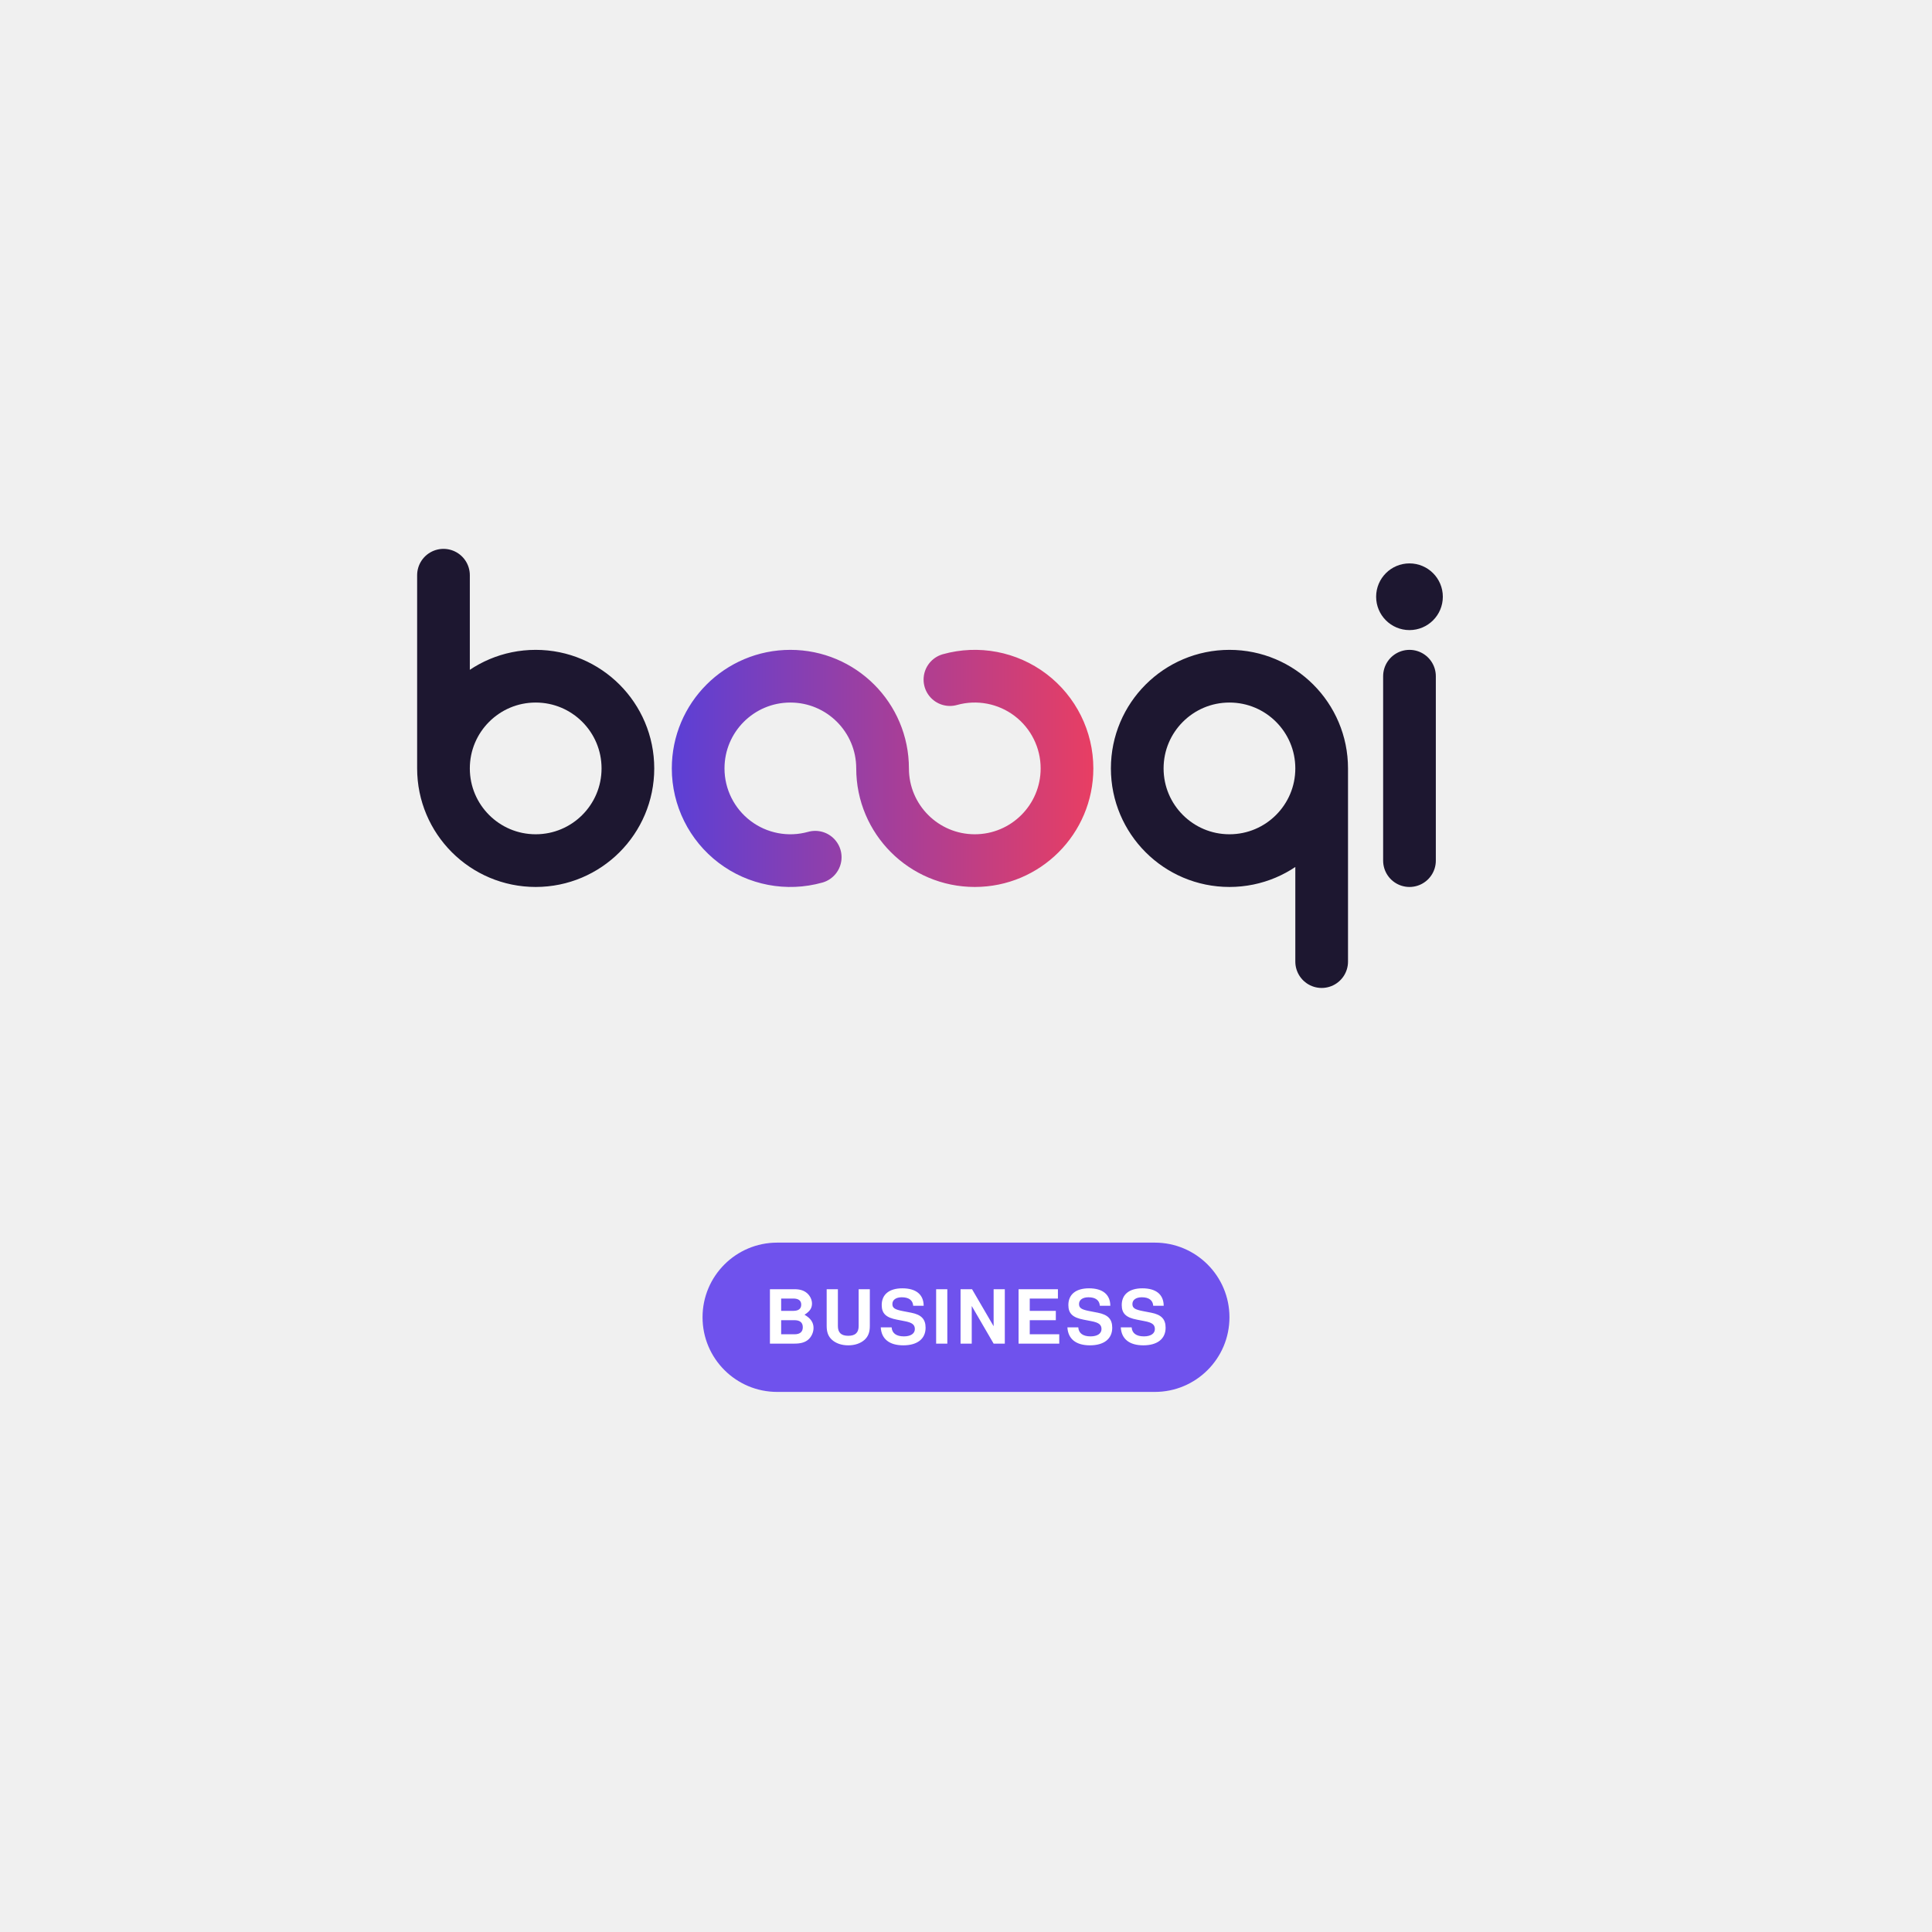
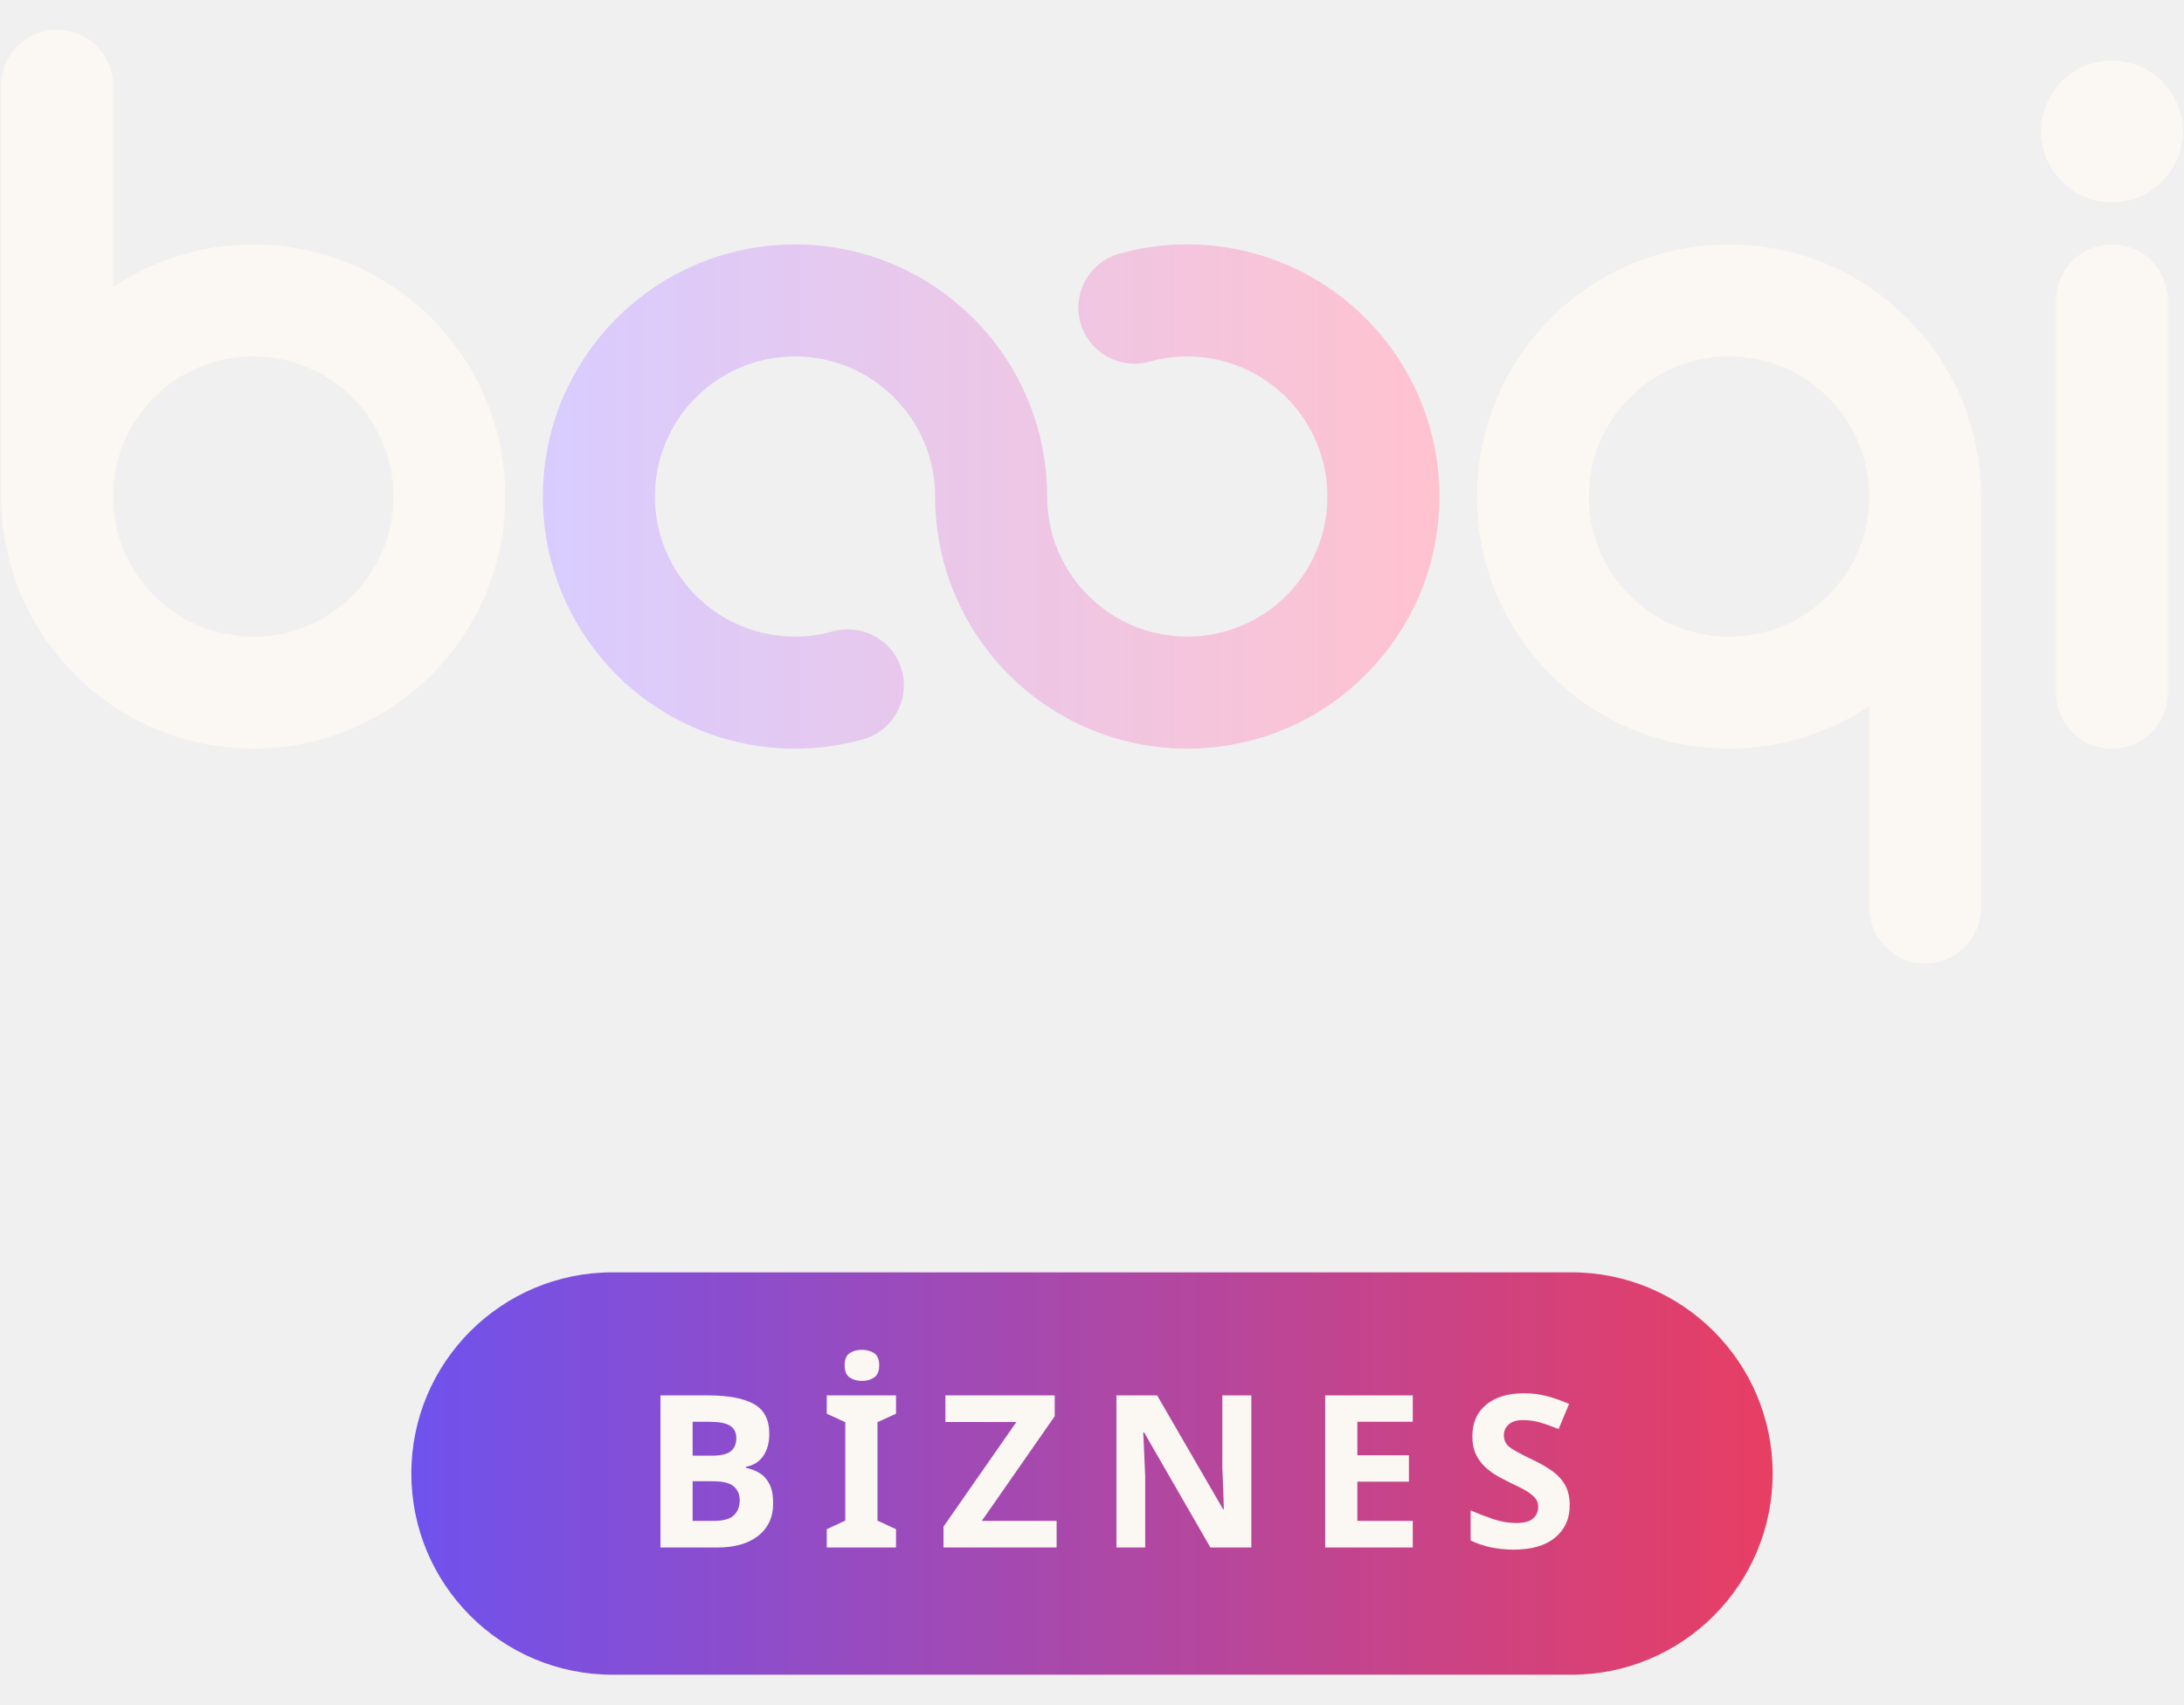
- <svg xmlns="http://www.w3.org/2000/svg" viewBox="0 0 880 880">
-   <g transform="translate(190 250) scale(1.0)">
+ <svg xmlns="http://www.w3.org/2000/svg" viewBox="143 222 738 576">
+   <defs>
+     <linearGradient id="bp" x1="0" y1="0" x2="1" y2="0">
+       <stop offset="0" stop-color="#6f52ed" />
+       <stop offset="1" stop-color="#e83e63" />
+     </linearGradient>
+   </defs>
+   <g transform="translate(143.36 232) scale(1.5781)">
    <defs>
-       <linearGradient id="bq41-g" gradientUnits="userSpaceOnUse" x1="116" y1="0" x2="308" y2="0">
-         <stop offset="0" stop-color="#5B3FD6" />
-         <stop offset="1" stop-color="#E83E63" />
+       <linearGradient id="w" gradientUnits="userSpaceOnUse" x1="116" y1="0" x2="308" y2="0">
+         <stop offset="0" stop-color="#D8CCFF" />
+         <stop offset="1" stop-color="#FFC2CF" />
      </linearGradient>
    </defs>
-     <path d="M12 12L12 100M12 100A42 42 0 1 0 96 100A42 42 0 1 0 12 100ZM328 100A42 42 0 1 0 412 100A42 42 0 1 0 328 100ZM412 100L412 188M452 58L452 142" fill="none" stroke="#1D1730" stroke-width="24" stroke-linecap="round" />
-     <path d="M436.81 21.81A15.19 15.19 0 1 0 467.19 21.81A15.19 15.19 0 1 0 436.81 21.81Z" fill="#1D1730" />
-     <path d="M181.32 140.45A42 42 0 0 1 128 100A42 42 0 0 1 212 100A42 42 0 0 0 296 100A42 42 0 0 0 242.68 59.55" fill="none" stroke="url(#bq41-g)" stroke-width="24" stroke-linecap="round" stroke-linejoin="round" />
+     <path d="M12 12L12 100M12 100A42 42 0 1 0 96 100A42 42 0 1 0 12 100ZM328 100A42 42 0 1 0 412 100A42 42 0 1 0 328 100ZM412 100L412 188M452 58L452 142" fill="none" stroke="#FBF7F2" stroke-width="24" stroke-linecap="round" />
+     <path d="M436.81 21.81A15.19 15.19 0 1 0 467.19 21.81A15.19 15.19 0 1 0 436.81 21.81Z" fill="#FBF7F2" />
+     <path d="M181.32 140.45A42 42 0 0 1 128 100A42 42 0 0 1 212 100A42 42 0 0 0 296 100A42 42 0 0 0 242.68 59.55" fill="none" stroke="url(#w)" stroke-width="24" stroke-linecap="round" stroke-linejoin="round" />
  </g>
-   <g transform="translate(440 600)">
-     <rect x="-120" y="-34" width="240" height="68" rx="34" fill="#6f52ed" />
-     <text x="0" y="12" text-anchor="middle" font-family="Plus Jakarta Sans, Helvetica, Arial" font-weight="800" font-size="34" letter-spacing="1.5" fill="#fff">BUSINESS</text>
-   </g>
+   <rect x="282" y="652" width="460" height="136" rx="68" fill="url(#bp)" />
+   <text x="518" y="745" text-anchor="middle" font-family="Plus Jakarta Sans" font-weight="800" font-size="72" letter-spacing="12" fill="#FBF7F2">BİZNES</text>
</svg>
